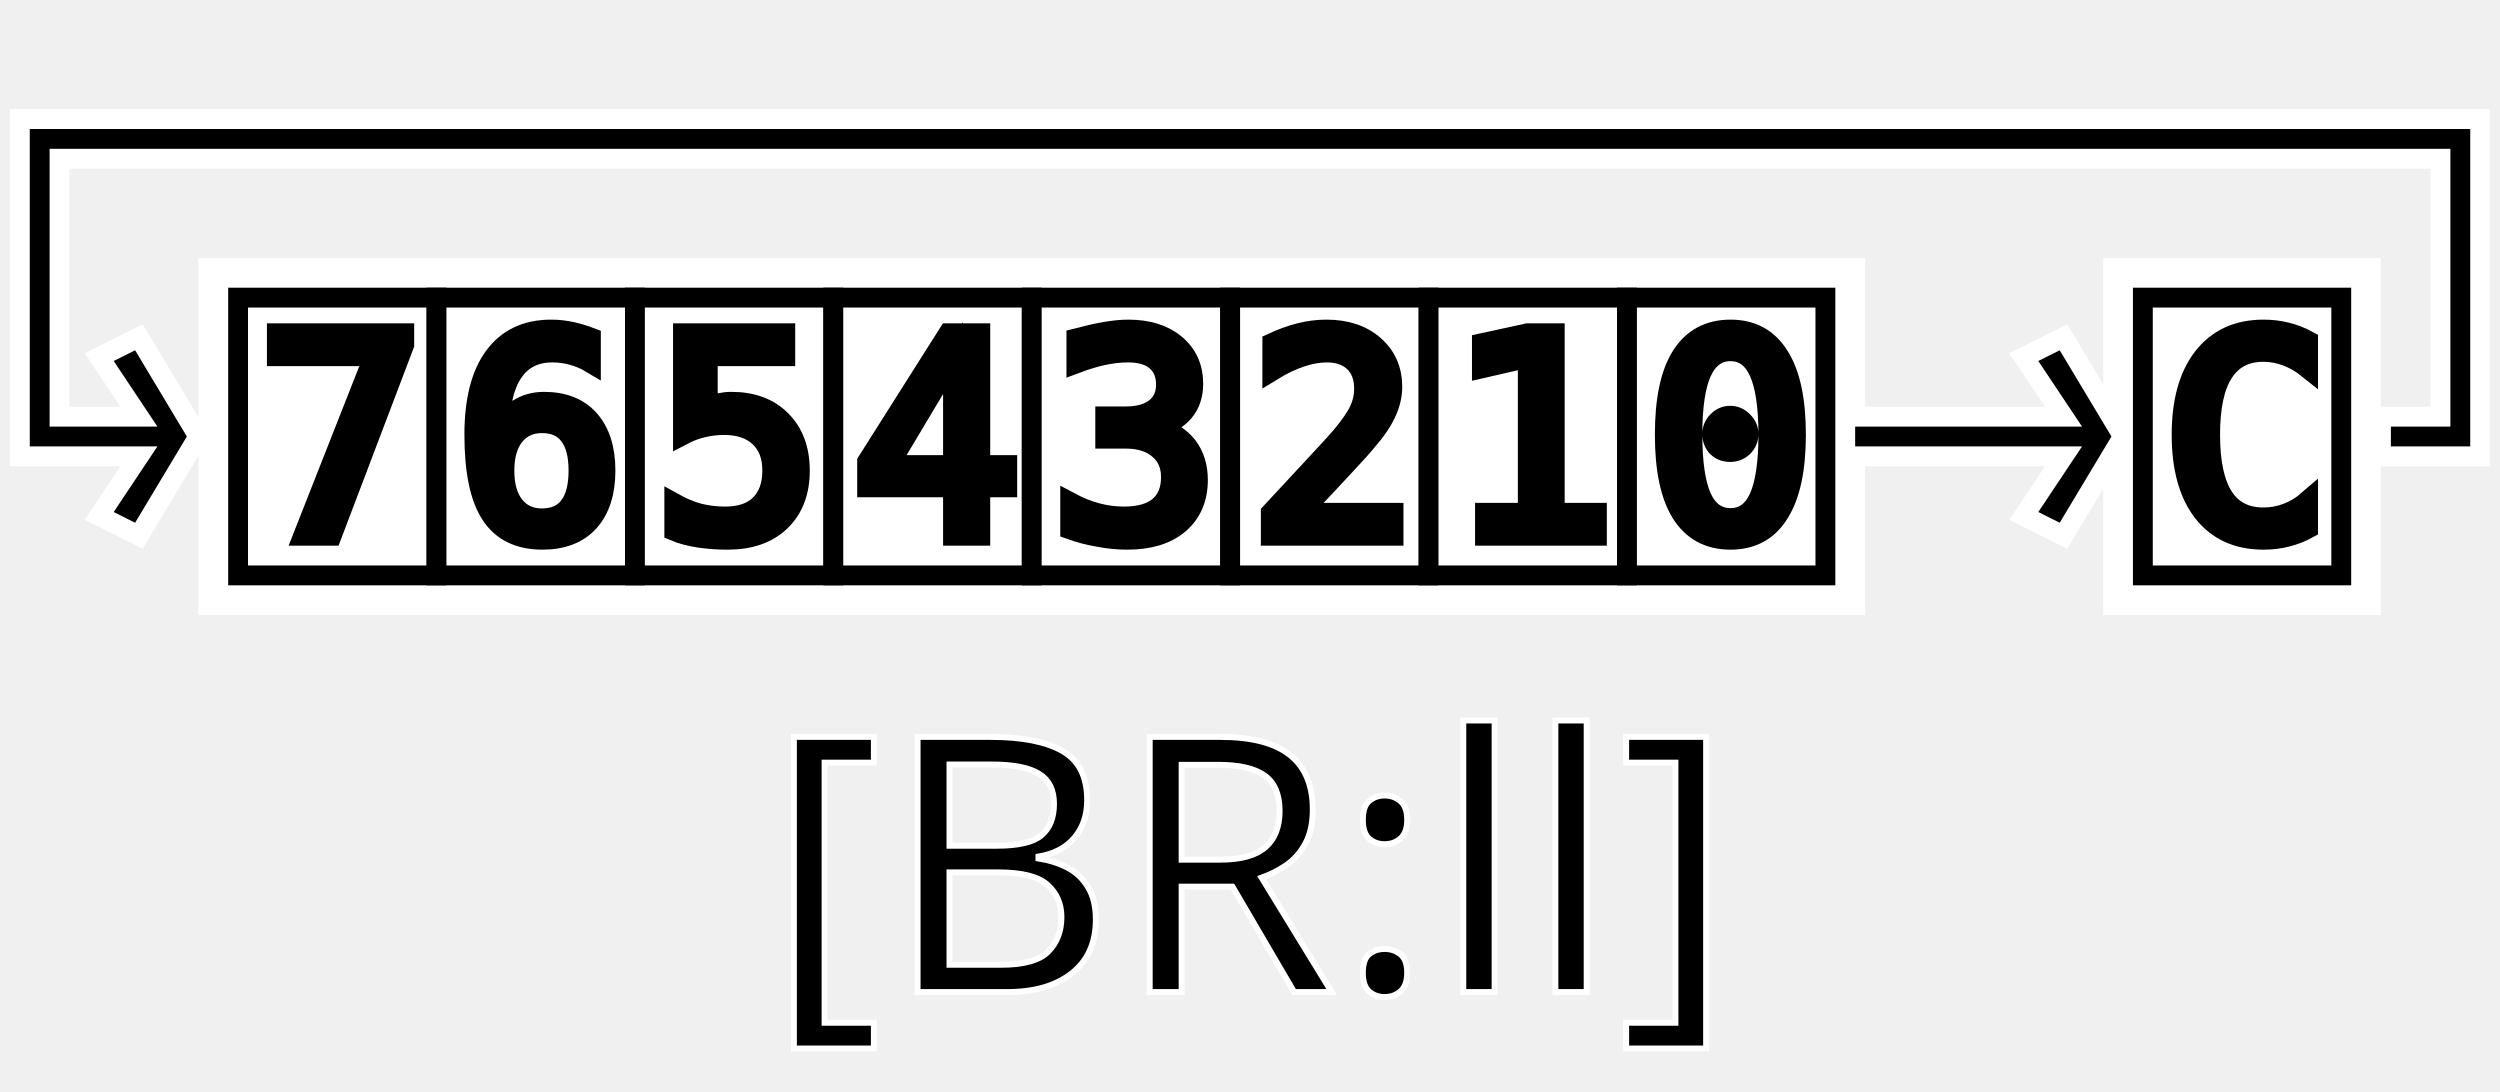
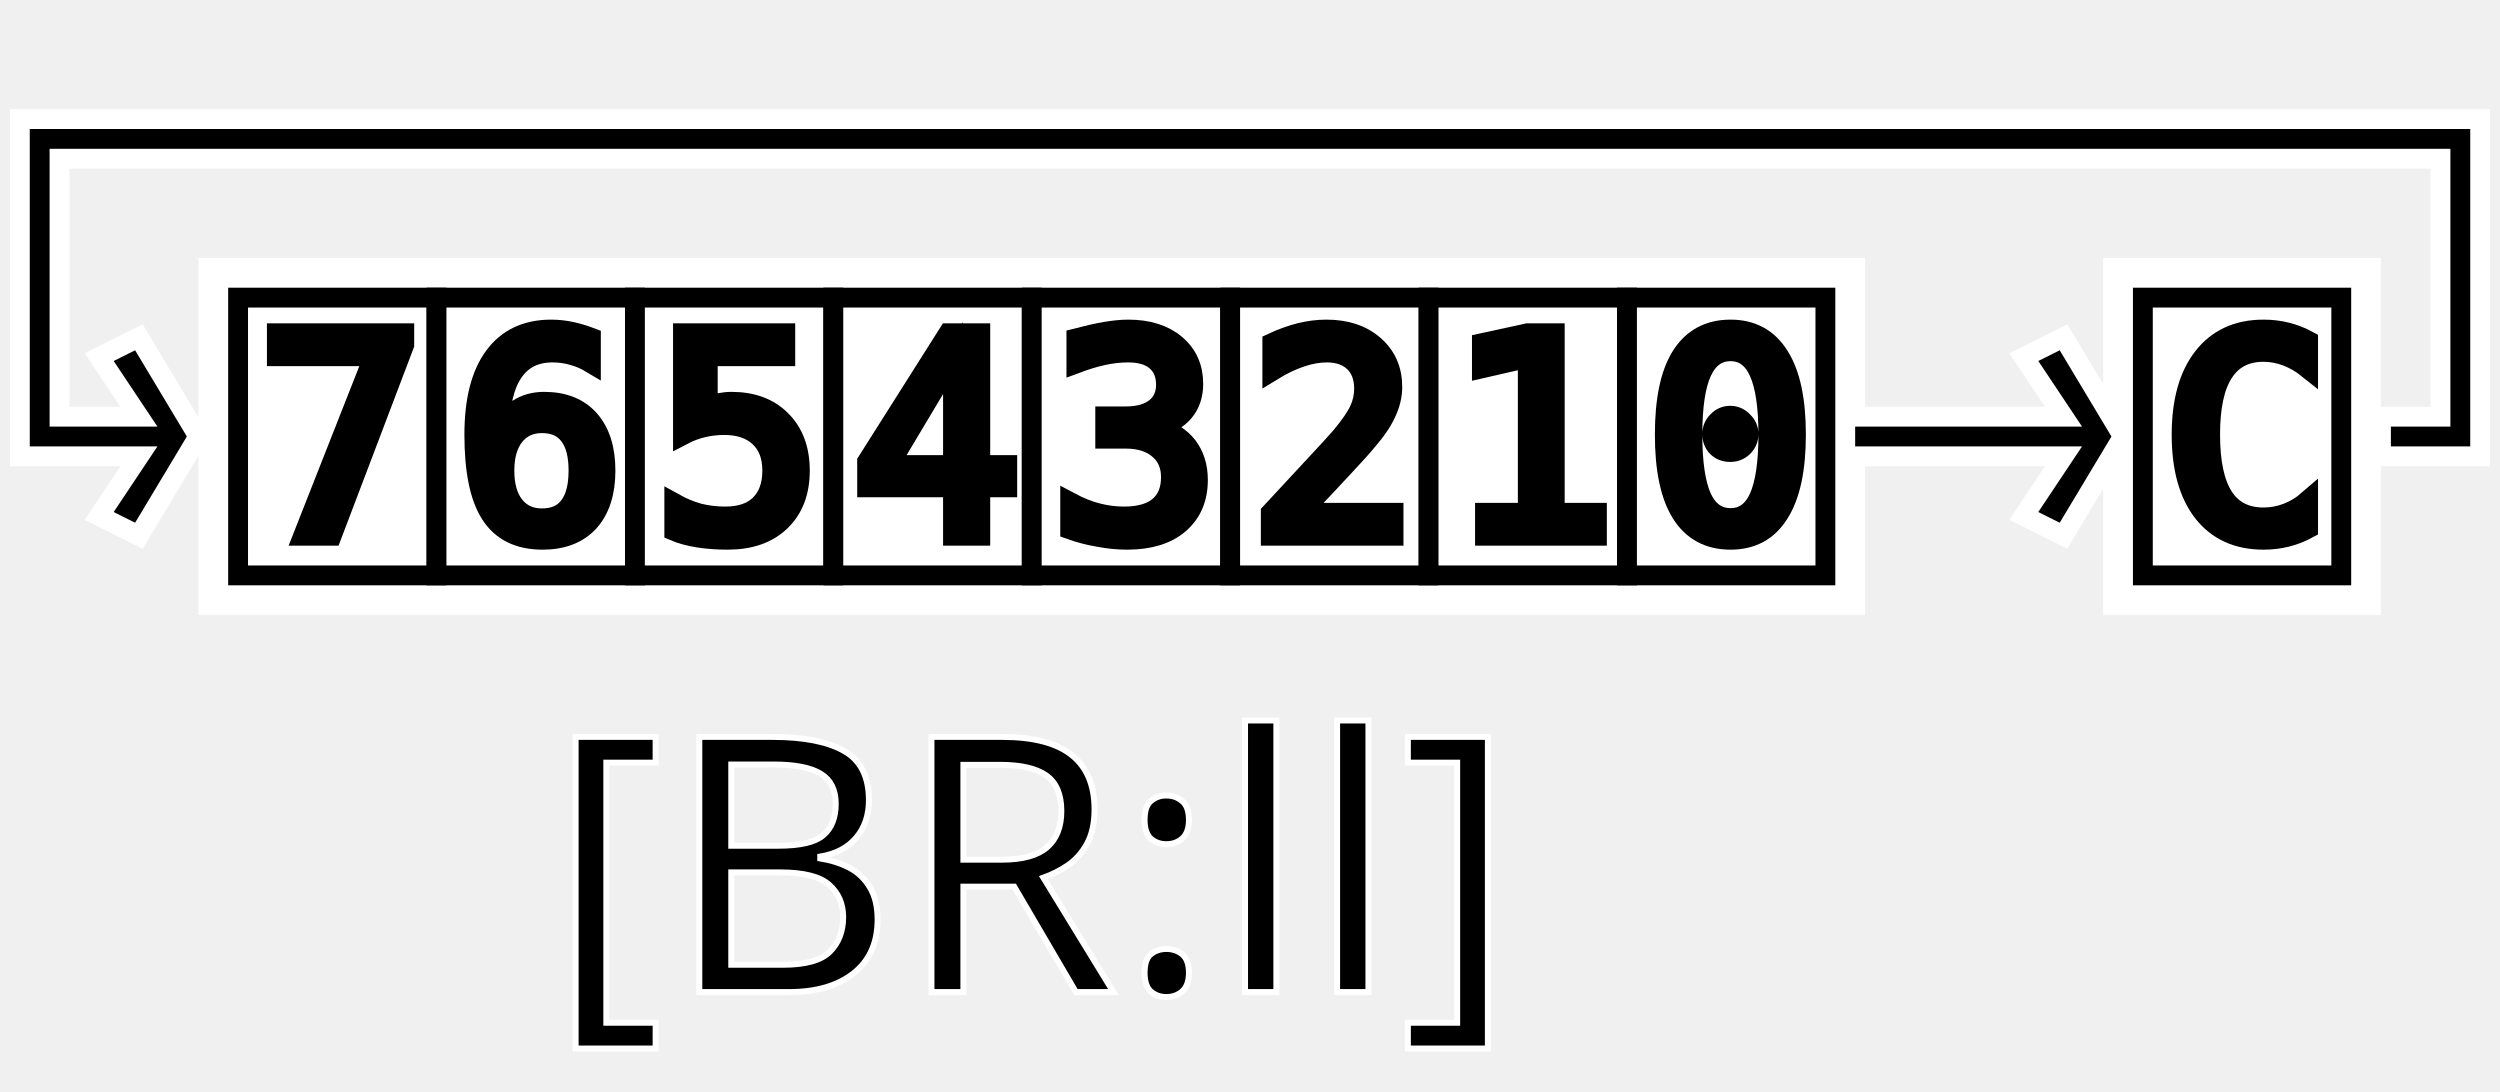
<svg xmlns="http://www.w3.org/2000/svg" width="126" height="55">
  <svg width="126" height="44">
    <g fill="white" stroke-width="0">
      <rect x="10" y="13" width="84" height="18" />
      <rect x="106" y="13" width="14" height="18" />
    </g>
    <g stroke="white" fill="black" stroke-width="1">
      <path d="M 93 21l 11 0l -2 -3l 2 -1l 3 5l -3 5l -2 -1l 2 -3l -11 0l 0 -2.5" />
      <path d="M 120 21l 3 0l 0 -13l -120 0l 0 13l 4 0l -2 -3l 2 -1l 3 5l -3 5l -2 -1l 2 -3l -6 0l -0 -17l 124 0l 0 17l -5 0l 0 -2.5" />
    </g>
    <g stroke="black" fill="white" stroke-width="1">
      <rect x="12" y="15" width="10" height="14" />
      <rect x="22" y="15" width="10" height="14" />
      <rect x="32" y="15" width="10" height="14" />
      <rect x="42" y="15" width="10" height="14" />
      <rect x="52" y="15" width="10" height="14" />
      <rect x="62" y="15" width="10" height="14" />
      <rect x="72" y="15" width="10" height="14" />
      <rect x="82" y="15" width="10" height="14" />
      <rect x="108" y="15" width="10" height="14" />
    </g>
    <g stroke="black" fill="black" font-size="14" font-family="Consolas" alignment-baseline="text-top">
      <text x="13" y="27">7</text>
      <text x="23" y="27">6</text>
      <text x="33" y="27">5</text>
      <text x="43" y="27">4</text>
      <text x="53" y="27">3</text>
      <text x="63" y="27">2</text>
      <text x="73" y="27">1</text>
      <text x="83" y="27">0</text>
      <text x="109" y="27">C</text>
    </g>
  </svg>
-   <text x="50%" y="50" stroke="white" fill="black" stroke-width="0.3" font-size="18" font-family="sans-serif" text-anchor="middle" alignment-baseline="text-top">[BR:ll]</text>
+   <text x="52" y="50" stroke="white" fill="black" stroke-width="0.3" font-size="18" font-family="sans-serif" text-anchor="middle" alignment-baseline="text-top">[BR:ll]</text>
</svg>
